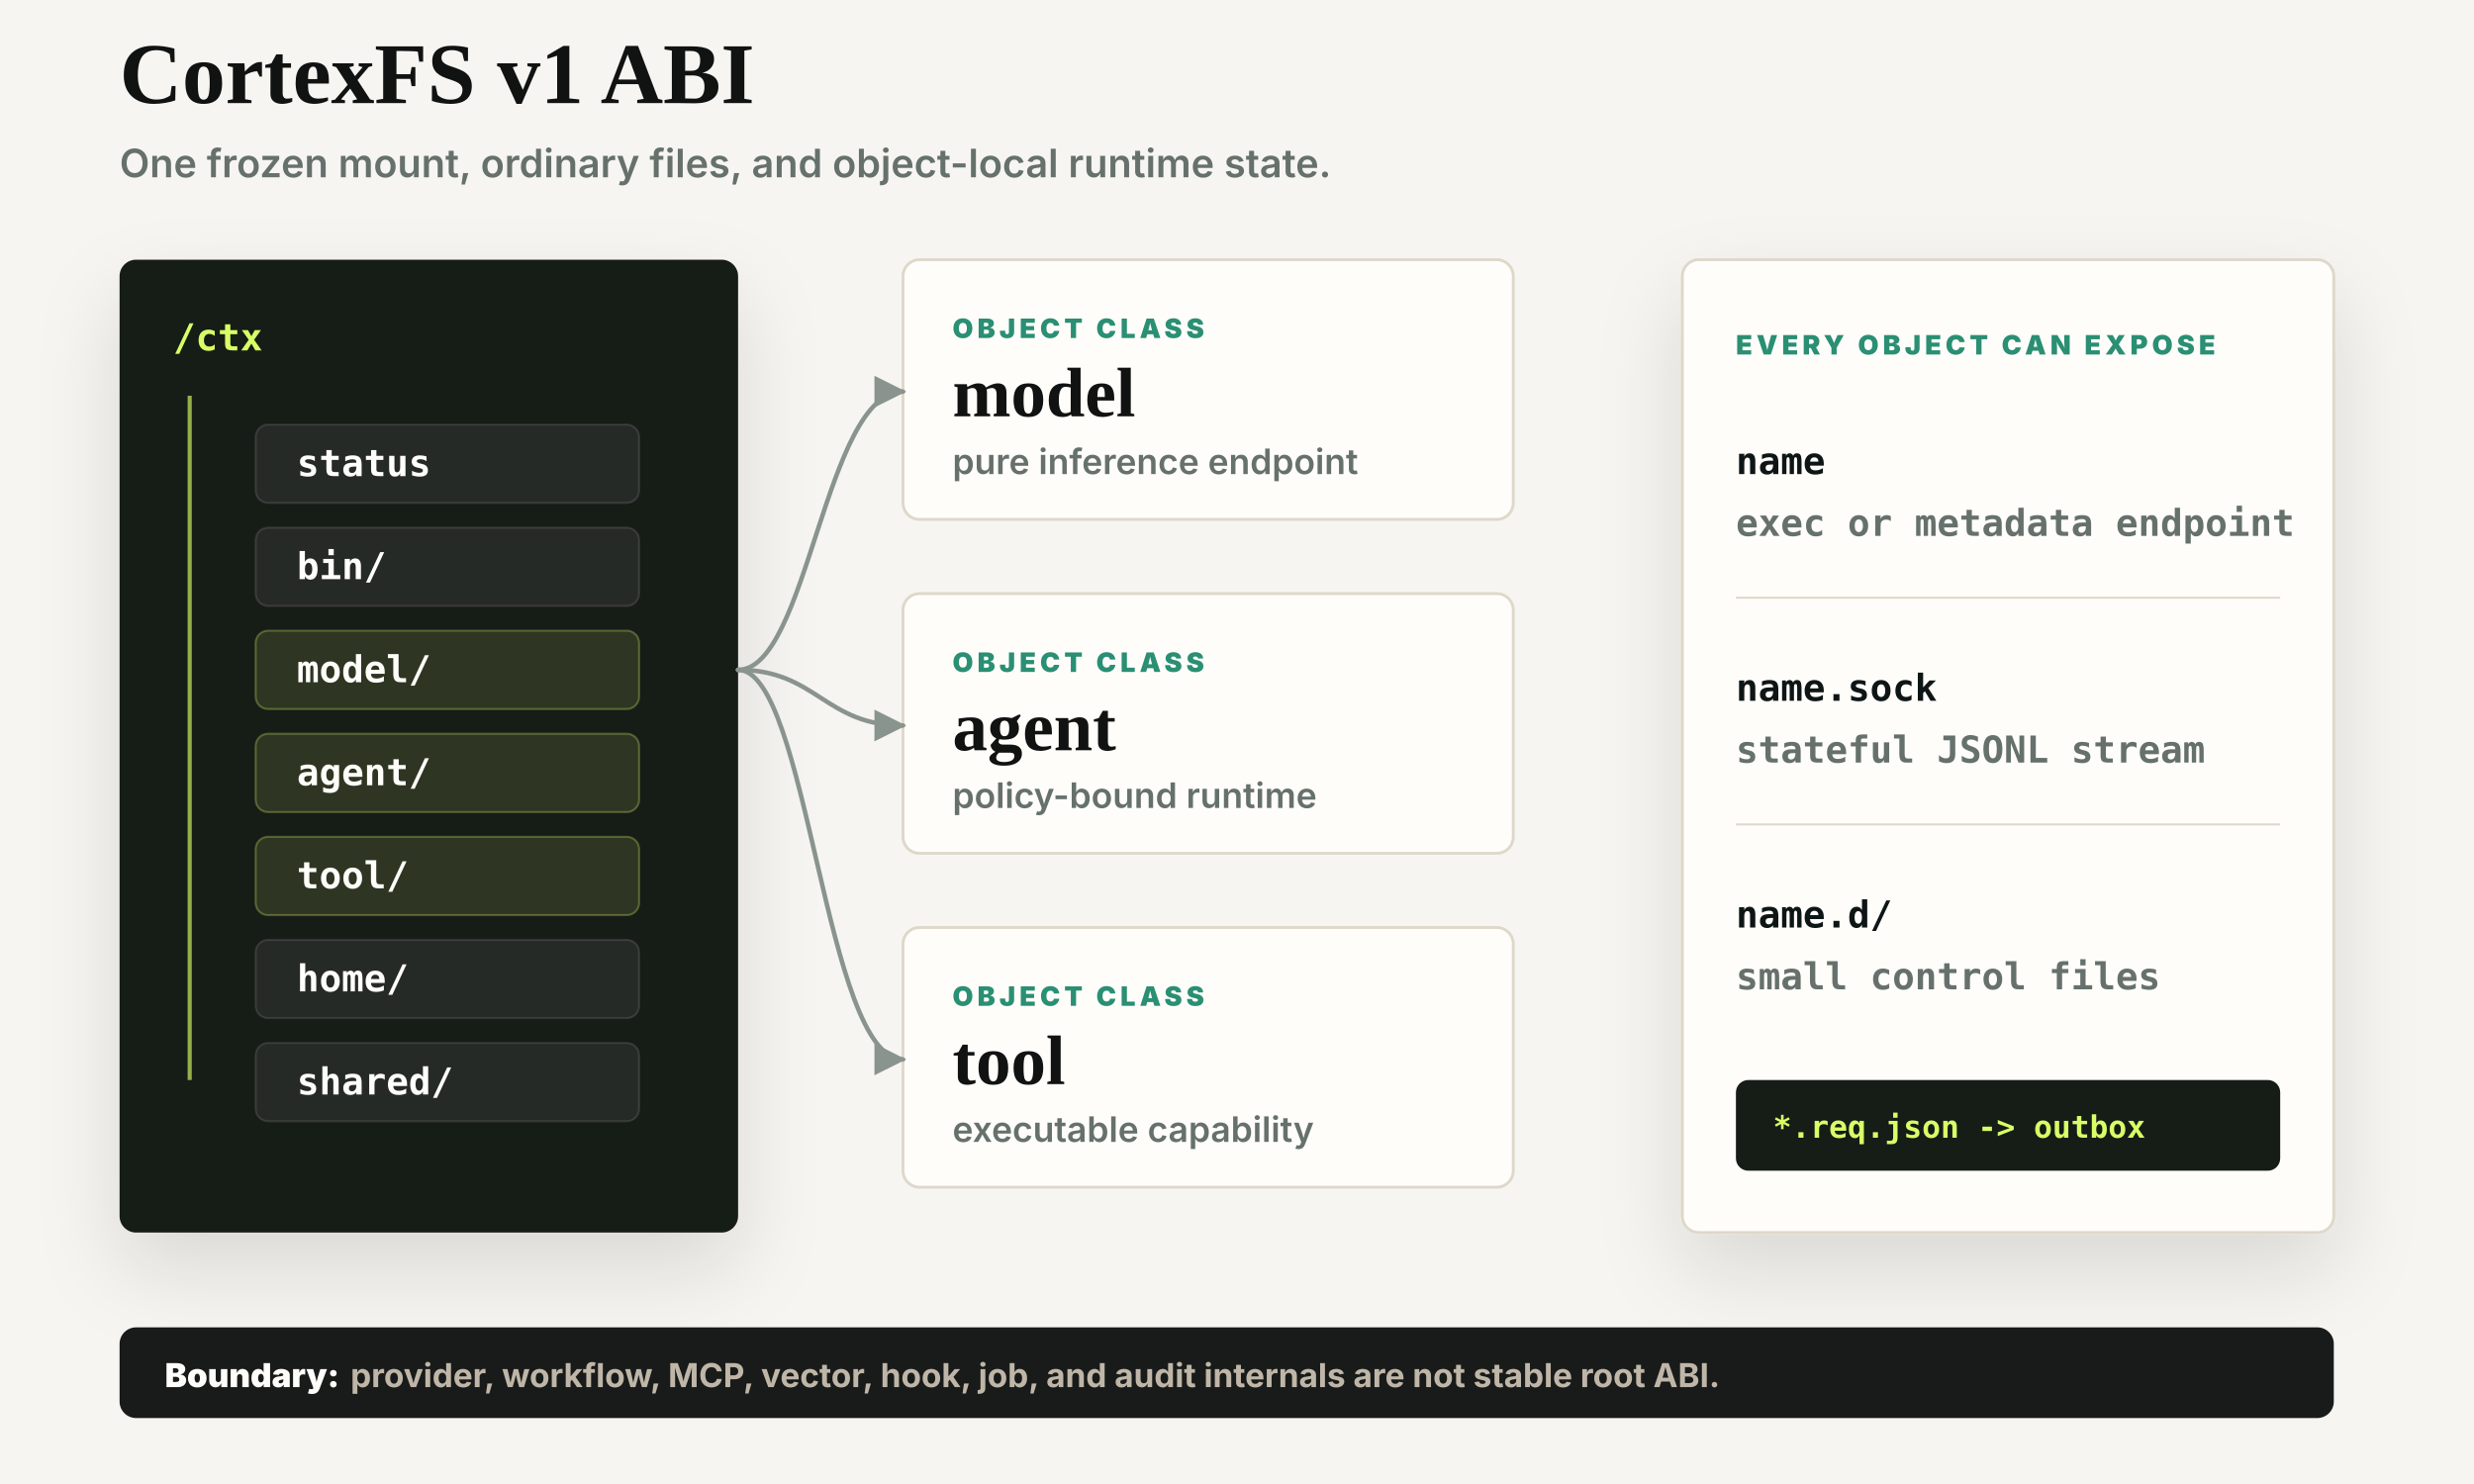
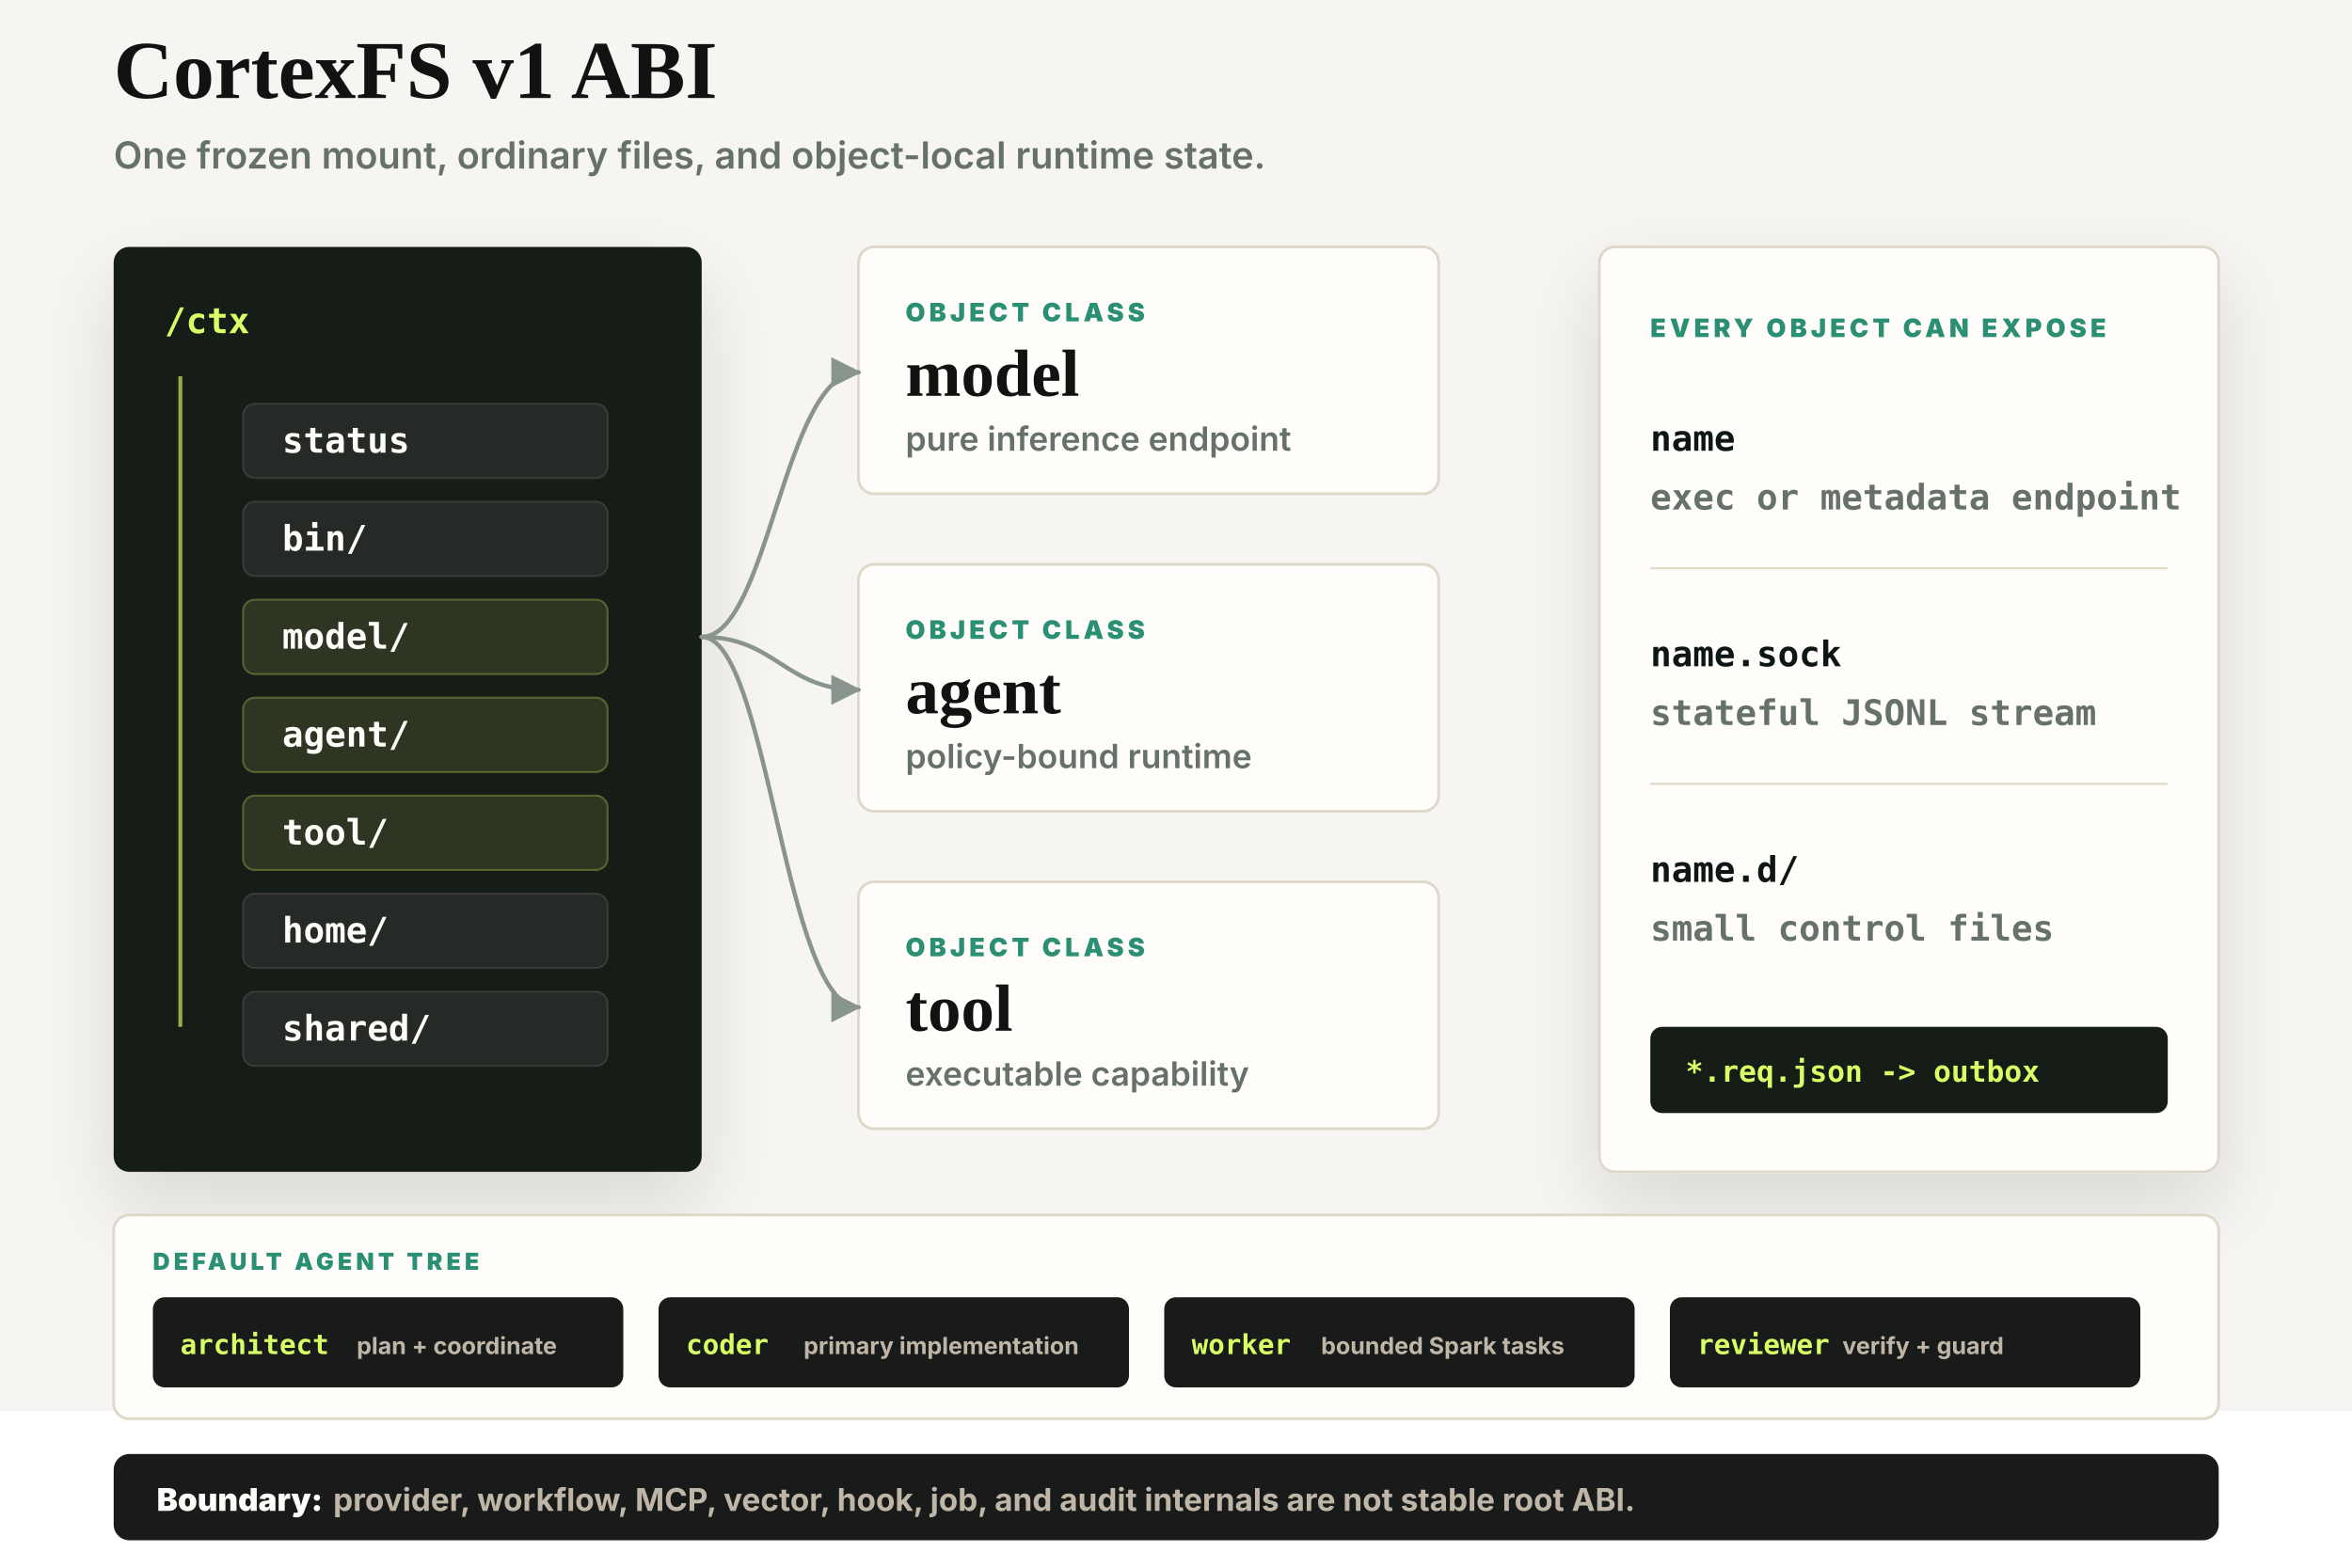
- <svg xmlns="http://www.w3.org/2000/svg" width="1200" height="720" viewBox="0 0 1200 720" role="img" aria-labelledby="title desc">
+ <svg xmlns="http://www.w3.org/2000/svg" width="1200" height="800" viewBox="0 0 1200 800" role="img" aria-labelledby="title desc">
  <defs>
    <filter id="shadow" x="-20%" y="-20%" width="140%" height="140%">
      <feDropShadow dx="0" dy="18" stdDeviation="20" flood-color="#1e180e" flood-opacity=".12" />
    </filter>
    <marker id="arrow" viewBox="0 0 10 10" refX="9" refY="5" markerWidth="7" markerHeight="7" orient="auto-start-reverse">
      <path d="M0 0 L10 5 L0 10 z" fill="#8a948f" />
    </marker>
    <style>.serif{font-family:Georgia,"Times New Roman",serif}.sans{font-family:Inter,ui-sans-serif,system-ui,-apple-system,"Segoe UI",sans-serif}.mono{font-family:ui-monospace,SFMono-Regular,Menlo,Consolas,monospace}.bg{fill:#f7f5f1}.panel{fill:#fffdfa;stroke:#ded8ca;stroke-width:1.4}.ink{fill:#111312}.muted{fill:#66716c}.mint{fill:#2a8f73}.lime{fill:#d8ff66}.coal{fill:#181b19}.line{fill:none;stroke:#8a948f;stroke-width:2.2;stroke-linecap:round;stroke-linejoin:round;marker-end:url(#arrow)}</style>
  </defs>
  <rect class="bg" width="1200" height="720" />
  <g transform="translate(58 50)">
    <text class="serif ink" x="0" y="0" font-size="42" font-weight="650">CortexFS v1 ABI</text>
    <text class="sans muted" x="0" y="36" font-size="19" font-weight="600">One frozen mount, ordinary files, and object-local runtime state.</text>
  </g>
  <g transform="translate(58 126)" filter="url(#shadow)">
    <rect class="coal" width="300" height="472" rx="8" />
    <text class="mono lime" x="26" y="44" font-size="18" font-weight="950">/ctx</text>
    <line x1="34" y1="66" x2="34" y2="398" stroke="#d8ff66" stroke-opacity=".65" stroke-width="2" />
    <g class="mono" font-size="18" font-weight="850">
      <rect x="66" y="80" width="186" height="38" rx="6" fill="#fffdfa" fill-opacity=".07" stroke="#fffdfa" stroke-opacity=".11" />
      <text fill="#fffdfa" x="86" y="105">status</text>
      <rect x="66" y="130" width="186" height="38" rx="6" fill="#fffdfa" fill-opacity=".07" stroke="#fffdfa" stroke-opacity=".11" />
      <text fill="#fffdfa" x="86" y="155">bin/</text>
      <rect x="66" y="180" width="186" height="38" rx="6" fill="#d8ff66" fill-opacity=".12" stroke="#d8ff66" stroke-opacity=".28" />
      <text fill="#fffdfa" x="86" y="205">model/</text>
      <rect x="66" y="230" width="186" height="38" rx="6" fill="#d8ff66" fill-opacity=".12" stroke="#d8ff66" stroke-opacity=".28" />
      <text fill="#fffdfa" x="86" y="255">agent/</text>
      <rect x="66" y="280" width="186" height="38" rx="6" fill="#d8ff66" fill-opacity=".12" stroke="#d8ff66" stroke-opacity=".28" />
      <text fill="#fffdfa" x="86" y="305">tool/</text>
      <rect x="66" y="330" width="186" height="38" rx="6" fill="#fffdfa" fill-opacity=".07" stroke="#fffdfa" stroke-opacity=".11" />
      <text fill="#fffdfa" x="86" y="355">home/</text>
      <rect x="66" y="380" width="186" height="38" rx="6" fill="#fffdfa" fill-opacity=".07" stroke="#fffdfa" stroke-opacity=".11" />
      <text fill="#fffdfa" x="86" y="405">shared/</text>
    </g>
  </g>
  <g transform="translate(438 126)">
    <rect class="panel" width="296" height="126" rx="8" />
    <text class="sans mint" x="24" y="38" font-size="13" font-weight="950" letter-spacing="2">OBJECT CLASS</text>
    <text class="serif ink" x="24" y="76" font-size="34" font-weight="650">model</text>
    <text class="sans muted" x="24" y="104" font-size="17" font-weight="600">pure inference endpoint</text>
    <rect class="panel" y="162" width="296" height="126" rx="8" />
    <text class="sans mint" x="24" y="200" font-size="13" font-weight="950" letter-spacing="2">OBJECT CLASS</text>
    <text class="serif ink" x="24" y="238" font-size="34" font-weight="650">agent</text>
    <text class="sans muted" x="24" y="266" font-size="17" font-weight="600">policy-bound runtime</text>
    <rect class="panel" y="324" width="296" height="126" rx="8" />
    <text class="sans mint" x="24" y="362" font-size="13" font-weight="950" letter-spacing="2">OBJECT CLASS</text>
    <text class="serif ink" x="24" y="400" font-size="34" font-weight="650">tool</text>
    <text class="sans muted" x="24" y="428" font-size="17" font-weight="600">executable capability</text>
  </g>
  <path class="line" d="M358 325 C392 325 400 190 438 190" />
  <path class="line" d="M358 325 C396 325 400 352 438 352" />
  <path class="line" d="M358 325 C392 325 400 514 438 514" />
  <g transform="translate(816 126)" filter="url(#shadow)">
    <rect class="panel" width="316" height="472" rx="8" />
    <text class="sans mint" x="26" y="46" font-size="13" font-weight="950" letter-spacing="2">EVERY OBJECT CAN EXPOSE</text>
    <g class="mono" font-size="18" font-weight="850">
      <text class="ink" x="26" y="104">name</text>
      <text class="muted" x="26" y="134">exec or metadata endpoint</text>
      <line x1="26" y1="164" x2="290" y2="164" stroke="#ded8ca" />
      <text class="ink" x="26" y="214">name.sock</text>
      <text class="muted" x="26" y="244">stateful JSONL stream</text>
      <line x1="26" y1="274" x2="290" y2="274" stroke="#ded8ca" />
      <text class="ink" x="26" y="324">name.d/</text>
      <text class="muted" x="26" y="354">small control files</text>
    </g>
    <rect x="26" y="398" width="264" height="44" rx="6" fill="#181b19" />
    <text class="mono lime" x="44" y="426" font-size="15" font-weight="900">*.req.json -&gt; outbox</text>
  </g>
-   <g transform="translate(58 644)">
+   <g transform="translate(58 620)">
+     <rect class="panel" width="1074" height="104" rx="8" />
+     <text class="sans mint" x="20" y="28" font-size="12" font-weight="950" letter-spacing="2">DEFAULT AGENT TREE</text>
+     <g transform="translate(20 42)">
+       <rect width="240" height="46" rx="6" fill="#181b19" />
+       <text class="mono lime" x="14" y="29" font-size="14" font-weight="900">architect</text>
+       <text class="sans" x="104" y="29" font-size="12" font-weight="700" fill="#bfb6a8">plan + coordinate</text>
+       <rect x="258" width="240" height="46" rx="6" fill="#181b19" />
+       <text class="mono lime" x="272" y="29" font-size="14" font-weight="900">coder</text>
+       <text class="sans" x="332" y="29" font-size="12" font-weight="700" fill="#bfb6a8">primary implementation</text>
+       <rect x="516" width="240" height="46" rx="6" fill="#181b19" />
+       <text class="mono lime" x="530" y="29" font-size="14" font-weight="900">worker</text>
+       <text class="sans" x="596" y="29" font-size="12" font-weight="700" fill="#bfb6a8">bounded Spark tasks</text>
+       <rect x="774" width="240" height="46" rx="6" fill="#181b19" />
+       <text class="mono lime" x="788" y="29" font-size="14" font-weight="900">reviewer</text>
+       <text class="sans" x="862" y="29" font-size="12" font-weight="700" fill="#bfb6a8">verify + guard</text>
+     </g>
+   </g>
+   <g transform="translate(58 742)">
    <rect width="1074" height="44" rx="8" fill="#181b19" />
    <text class="sans" x="22" y="29" font-size="16" font-weight="850" fill="#fffdfa">Boundary:</text>
    <text class="sans" x="112" y="29" font-size="16" font-weight="650" fill="#bfb6a8">provider, workflow, MCP, vector, hook, job, and audit internals are not stable root ABI.</text>
  </g>
</svg>
